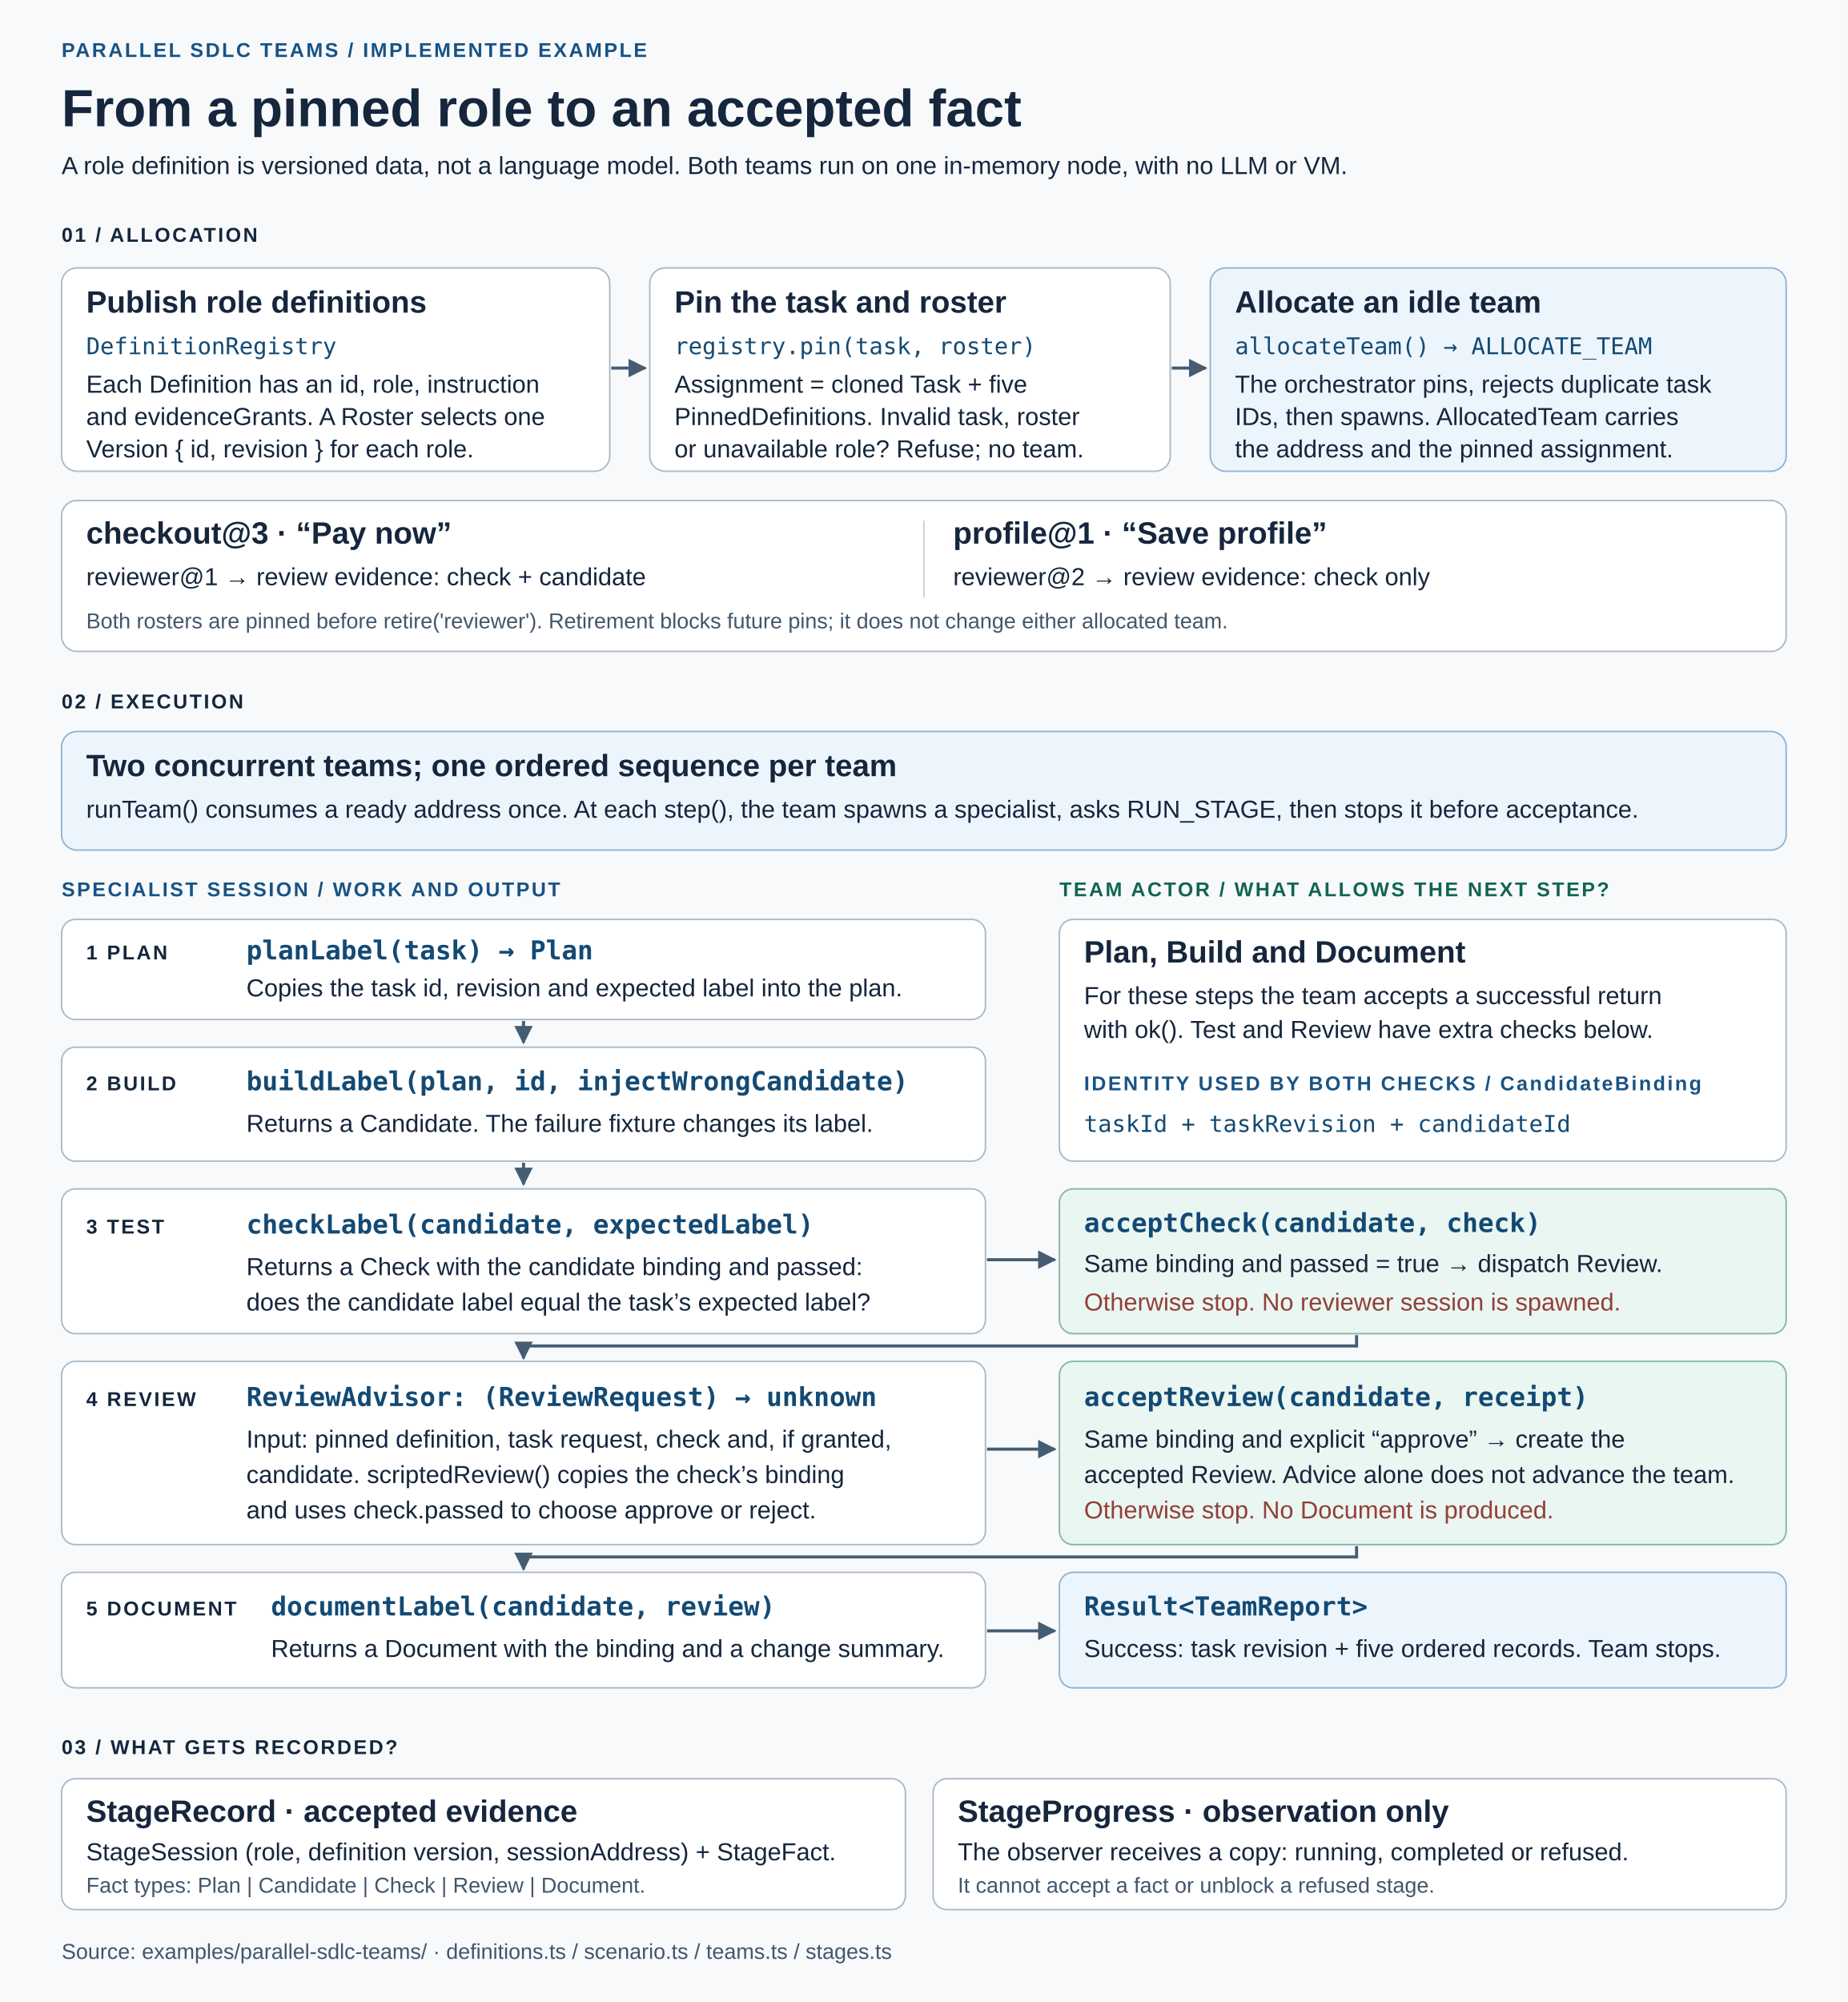
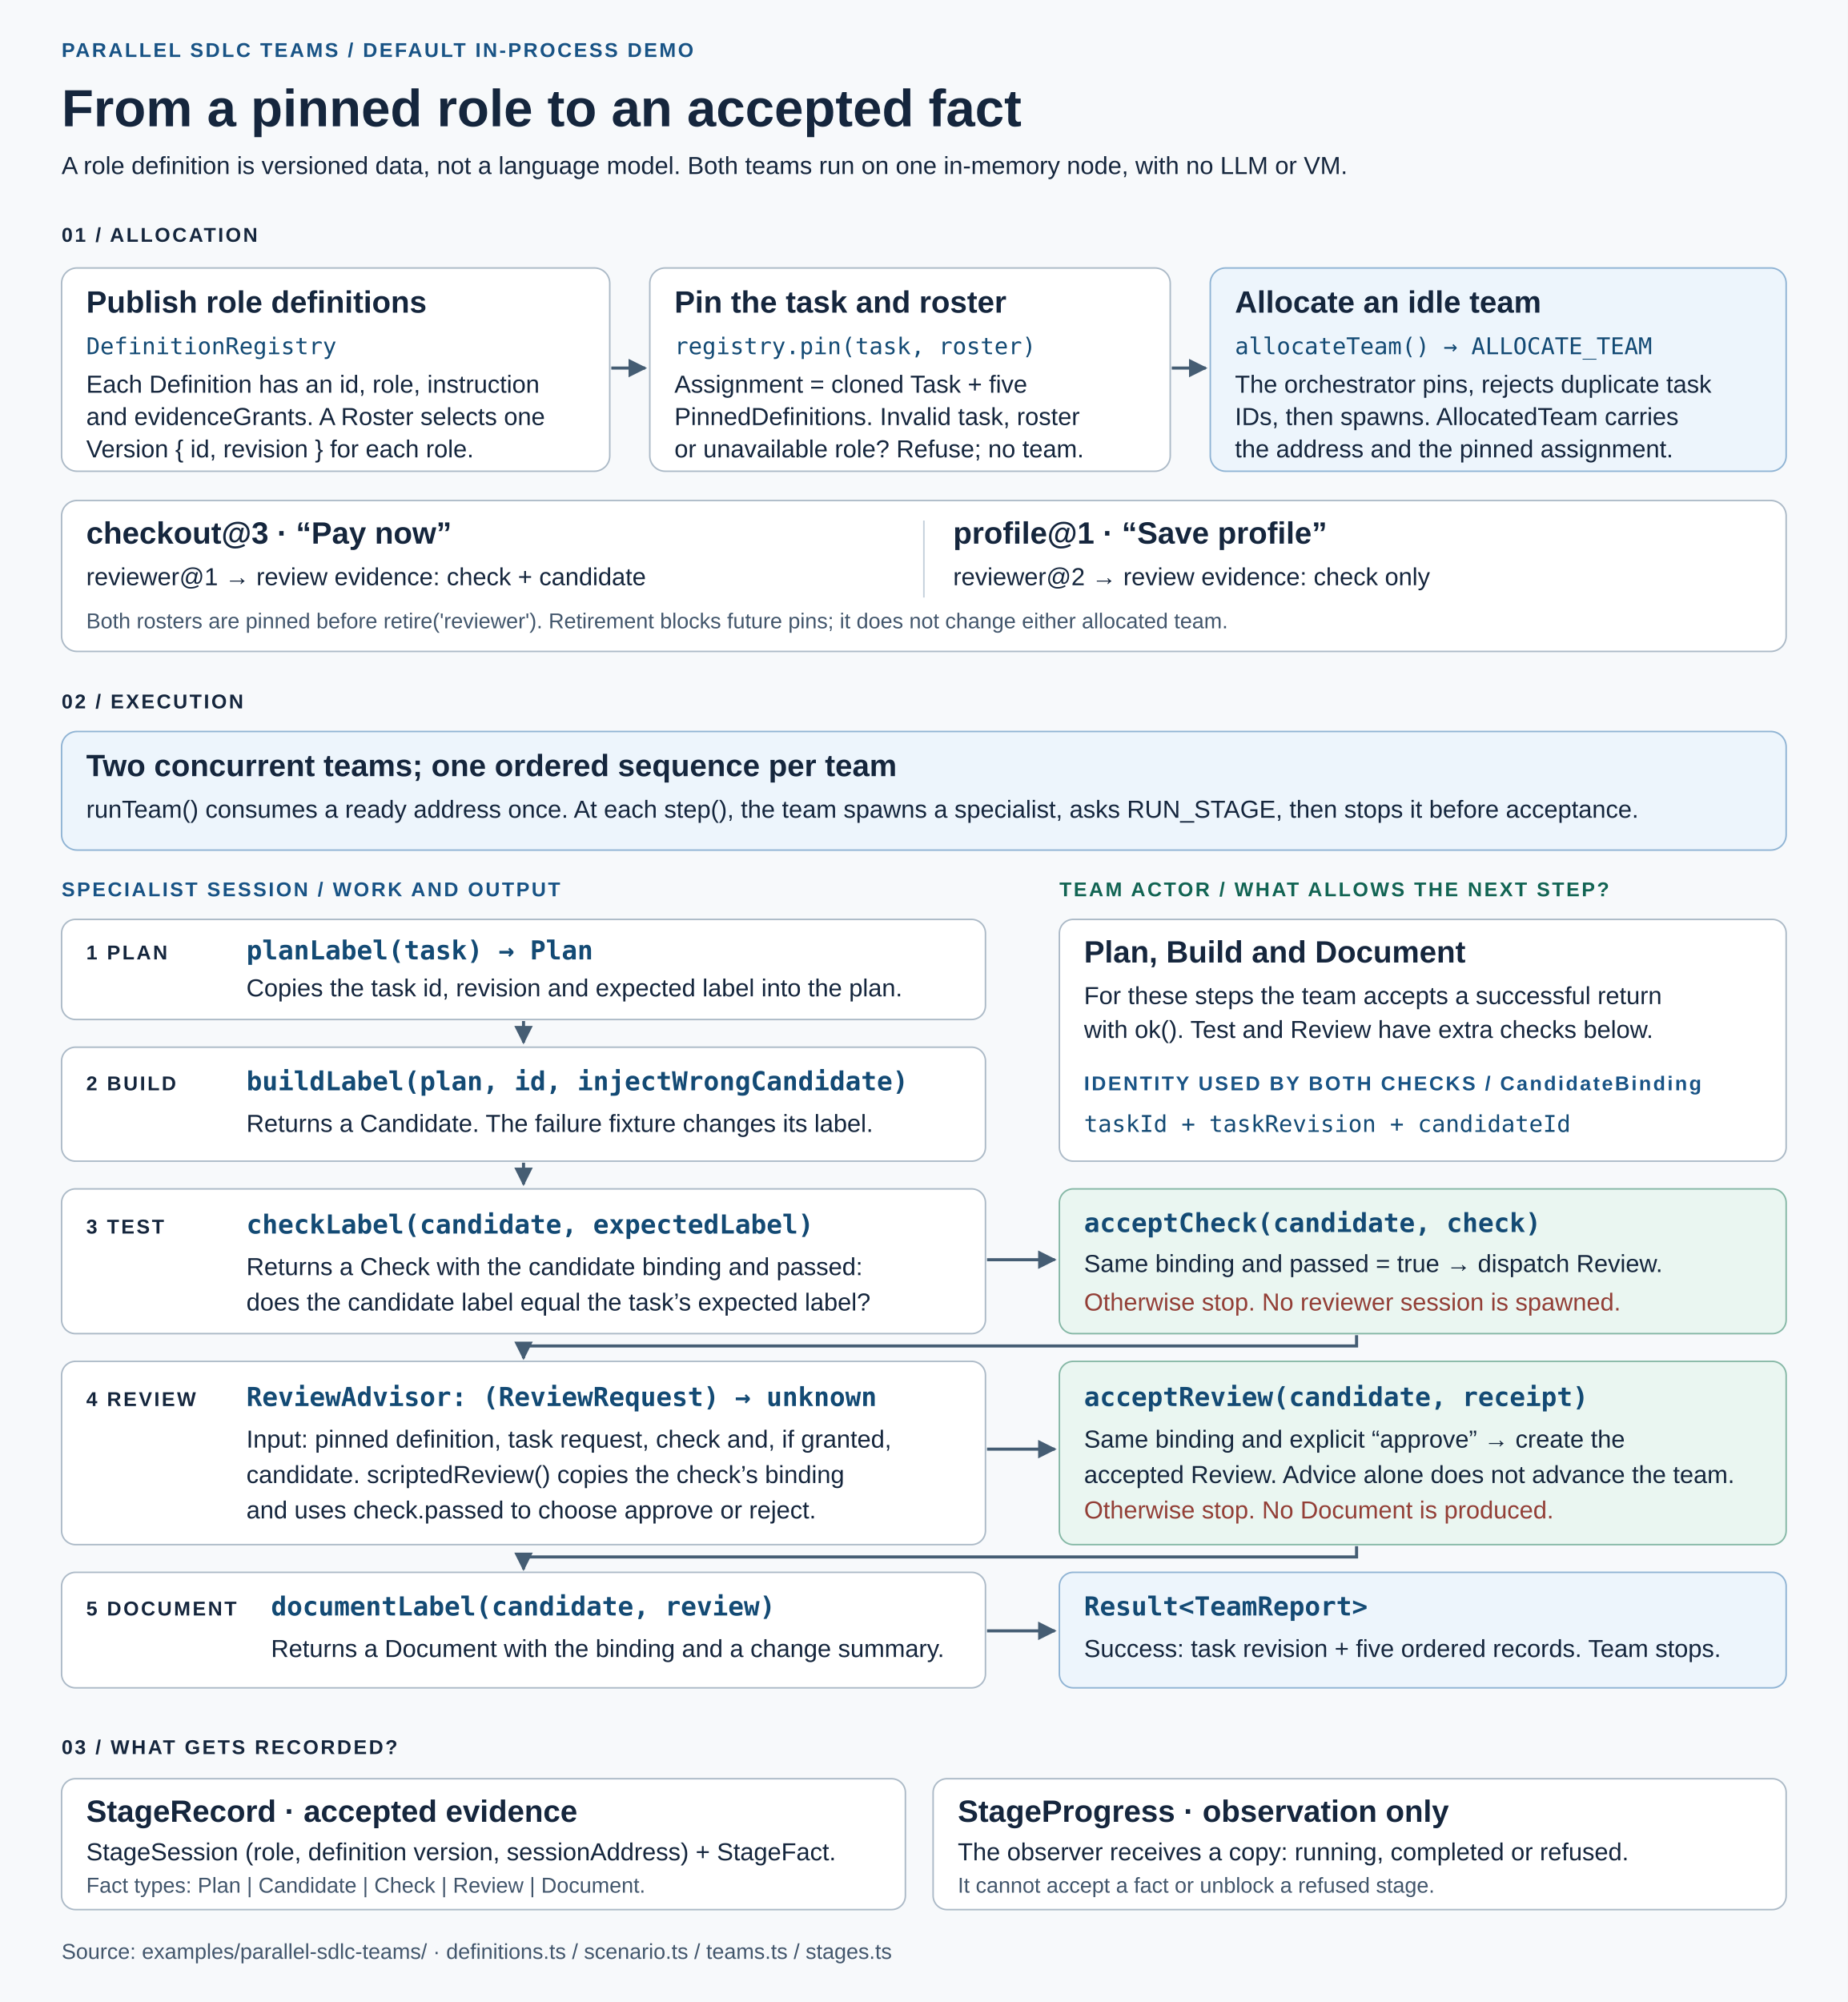
<svg xmlns="http://www.w3.org/2000/svg" width="1200" height="1300" viewBox="0 0 1200 1300" role="img" aria-labelledby="title desc">
  <defs>
    <style>
      text { font-family: -apple-system, BlinkMacSystemFont, "Helvetica Neue", Arial, sans-serif; fill: #15263d; }
      .title { font-size: 34px; font-weight: 700; }
      .heading { font-size: 20px; font-weight: 700; }
      .body { font-size: 16px; }
      .small { font-size: 14px; fill: #42566c; }
      .kicker { font-size: 13px; font-weight: 700; letter-spacing: 1.3px; }
      .code, .sig { font-family: Menlo, Consolas, monospace; fill: #134a74; }
      .code { font-size: 15px; }
      .sig { font-size: 17px; font-weight: 700; }
      .blue { fill: #185385; }
      .green { fill: #126453; }
      .red { fill: #933f37; }
      .card { fill: #fff; stroke: #acbac7; }
      .actor { fill: #edf5fc; stroke: #90b4d4; }
      .gate { fill: #eaf6f1; stroke: #86b8a6; }
      .edge { fill: none; stroke: #455d73; stroke-width: 2; marker-end: url(#arrow); }
    </style>
    <marker id="arrow" viewBox="0 0 10 10" refX="9" refY="5" markerWidth="6" markerHeight="6" orient="auto">
      <path d="M0 0 L10 5 L0 10 Z" fill="#455d73" />
    </marker>
  </defs>
  <rect width="1200" height="1300" fill="#f7f9fb" />
  <g transform="translate(40,37)">
-     <text class="kicker blue">PARALLEL SDLC TEAMS  /  IMPLEMENTED EXAMPLE</text>
+     <text class="kicker blue">PARALLEL SDLC TEAMS  /  DEFAULT IN-PROCESS DEMO</text>
    <text y="45" class="title">From a pinned role to an accepted fact</text>
    <text y="76" class="body">A role definition is versioned data, not a language model. Both teams run on one in-memory node, with no LLM or VM.</text>
  </g>
  <g transform="translate(40,157)">
    <text class="kicker">01  /  ALLOCATION</text>
    <rect y="17" width="356" height="132" rx="10" class="card" />
    <text x="16" y="46" class="heading">Publish role definitions</text>
    <text x="16" y="73" class="code">DefinitionRegistry</text>
    <text x="16" y="98" class="body">Each Definition has an id, role, instruction</text>
    <text x="16" y="119" class="body">and evidenceGrants. A Roster selects one</text>
    <text x="16" y="140" class="body">Version { id, revision } for each role.</text>
    <path class="edge" d="M357 82 H379" />
    <rect x="382" y="17" width="338" height="132" rx="10" class="card" />
    <text x="398" y="46" class="heading">Pin the task and roster</text>
    <text x="398" y="73" class="code">registry.pin(task, roster)</text>
    <text x="398" y="98" class="body">Assignment = cloned Task + five</text>
    <text x="398" y="119" class="body">PinnedDefinitions. Invalid task, roster</text>
    <text x="398" y="140" class="body">or unavailable role? Refuse; no team.</text>
    <path class="edge" d="M721 82 H743" />
    <rect x="746" y="17" width="374" height="132" rx="10" class="actor" />
    <text x="762" y="46" class="heading">Allocate an idle team</text>
    <text x="762" y="73" class="code">allocateTeam() → ALLOCATE_TEAM</text>
    <text x="762" y="98" class="body">The orchestrator pins, rejects duplicate task</text>
    <text x="762" y="119" class="body">IDs, then spawns. AllocatedTeam carries</text>
    <text x="762" y="140" class="body">the address and the pinned assignment.</text>
  </g>
  <g transform="translate(40,325)">
    <rect width="1120" height="98" rx="10" class="card" />
    <path d="M560 13 V63" stroke="#c4d0db" />
    <text x="16" y="28" class="heading">checkout@3  ·  “Pay now”</text>
    <text x="16" y="55" class="body">reviewer@1 → review evidence: check + candidate</text>
    <text x="579" y="28" class="heading">profile@1  ·  “Save profile”</text>
    <text x="579" y="55" class="body">reviewer@2 → review evidence: check only</text>
    <text x="16" y="83" class="small">Both rosters are pinned before retire('reviewer'). Retirement blocks future pins; it does not change either allocated team.</text>
  </g>
  <g transform="translate(40,460)">
    <text class="kicker">02  /  EXECUTION</text>
    <rect y="15" width="1120" height="77" rx="10" class="actor" />
    <text x="16" y="44" class="heading">Two concurrent teams; one ordered sequence per team</text>
    <text x="16" y="71" class="body">runTeam() consumes a ready address once. At each step(), the team spawns a specialist, asks RUN_STAGE, then stops it before acceptance.</text>
  </g>
  <g transform="translate(40,582)">
    <text class="kicker blue">SPECIALIST SESSION  /  WORK AND OUTPUT</text>
    <text x="648" class="kicker green">TEAM ACTOR  /  WHAT ALLOWS THE NEXT STEP?</text>
    <g transform="translate(0,15)">
      <rect width="600" height="65" rx="9" class="card" />
      <text x="16" y="26" class="kicker">1  PLAN</text>
      <text x="120" y="26" class="sig">planLabel(task) → Plan</text>
      <text x="120" y="50" class="body">Copies the task id, revision and expected label into the plan.</text>
      <path class="edge" d="M300 66 V80" />
    </g>
    <g transform="translate(0,98)">
      <rect width="600" height="74" rx="9" class="card" />
      <text x="16" y="28" class="kicker">2  BUILD</text>
      <text x="120" y="28" class="sig">buildLabel(plan, id, injectWrongCandidate)</text>
      <text x="120" y="55" class="body">Returns a Candidate. The failure fixture changes its label.</text>
      <path class="edge" d="M300 75 V89" />
    </g>
    <g transform="translate(648,15)">
      <rect width="472" height="157" rx="9" class="card" />
      <text x="16" y="28" class="heading">Plan, Build and Document</text>
      <text x="16" y="55" class="body">For these steps the team accepts a successful return</text>
      <text x="16" y="77" class="body">with ok(). Test and Review have extra checks below.</text>
      <text x="16" y="111" class="kicker blue">IDENTITY USED BY BOTH CHECKS  /  CandidateBinding</text>
      <text x="16" y="138" class="code">taskId + taskRevision + candidateId</text>
    </g>
    <g transform="translate(0,190)">
      <rect width="600" height="94" rx="9" class="card" />
      <text x="16" y="29" class="kicker">3  TEST</text>
      <text x="120" y="29" class="sig">checkLabel(candidate, expectedLabel)</text>
      <text x="120" y="56" class="body">Returns a Check with the candidate binding and passed:</text>
      <text x="120" y="79" class="body">does the candidate label equal the task’s expected label?</text>
      <path class="edge" d="M601 46 H645" />
      <rect x="648" width="472" height="94" rx="9" class="gate" />
      <text x="664" y="28" class="sig">acceptCheck(candidate, check)</text>
      <text x="664" y="54" class="body">Same binding and passed = true → dispatch Review.</text>
      <text x="664" y="79" class="body red">Otherwise stop. No reviewer session is spawned.</text>
      <path class="edge" d="M841 95 V102 H300 V110" />
    </g>
    <g transform="translate(0,302)">
      <rect width="600" height="119" rx="9" class="card" />
      <text x="16" y="29" class="kicker">4  REVIEW</text>
      <text x="120" y="29" class="sig">ReviewAdvisor: (ReviewRequest) → unknown</text>
      <text x="120" y="56" class="body">Input: pinned definition, task request, check and, if granted,</text>
      <text x="120" y="79" class="body">candidate. scriptedReview() copies the check’s binding</text>
      <text x="120" y="102" class="body">and uses check.passed to choose approve or reject.</text>
      <path class="edge" d="M601 57 H645" />
      <rect x="648" width="472" height="119" rx="9" class="gate" />
      <text x="664" y="29" class="sig">acceptReview(candidate, receipt)</text>
      <text x="664" y="56" class="body">Same binding and explicit “approve” → create the</text>
      <text x="664" y="79" class="body">accepted Review. Advice alone does not advance the team.</text>
      <text x="664" y="102" class="body red">Otherwise stop. No Document is produced.</text>
      <path class="edge" d="M841 120 V127 H300 V135" />
    </g>
    <g transform="translate(0,439)">
      <rect width="600" height="75" rx="9" class="card" />
      <text x="16" y="28" class="kicker">5  DOCUMENT</text>
      <text x="136" y="28" class="sig">documentLabel(candidate, review)</text>
      <text x="136" y="55" class="body">Returns a Document with the binding and a change summary.</text>
      <path class="edge" d="M601 38 H645" />
      <rect x="648" width="472" height="75" rx="9" class="actor" />
      <text x="664" y="28" class="sig">Result&lt;TeamReport&gt;</text>
      <text x="664" y="55" class="body">Success: task revision + five ordered records. Team stops.</text>
    </g>
  </g>
  <g transform="translate(40,1139)">
    <text class="kicker">03  /  WHAT GETS RECORDED?</text>
    <rect y="16" width="548" height="85" rx="9" class="card" />
    <text x="16" y="44" class="heading">StageRecord · accepted evidence</text>
    <text x="16" y="69" class="body">StageSession (role, definition version, sessionAddress) + StageFact.</text>
    <text x="16" y="90" class="small">Fact types: Plan | Candidate | Check | Review | Document.</text>
    <rect x="566" y="16" width="554" height="85" rx="9" class="card" />
    <text x="582" y="44" class="heading">StageProgress · observation only</text>
    <text x="582" y="69" class="body">The observer receives a copy: running, completed or refused.</text>
    <text x="582" y="90" class="small">It cannot accept a fact or unblock a refused stage.</text>
    <text y="133" class="small">Source: examples/parallel-sdlc-teams/  ·  definitions.ts  /  scenario.ts  /  teams.ts  /  stages.ts</text>
  </g>
</svg>
